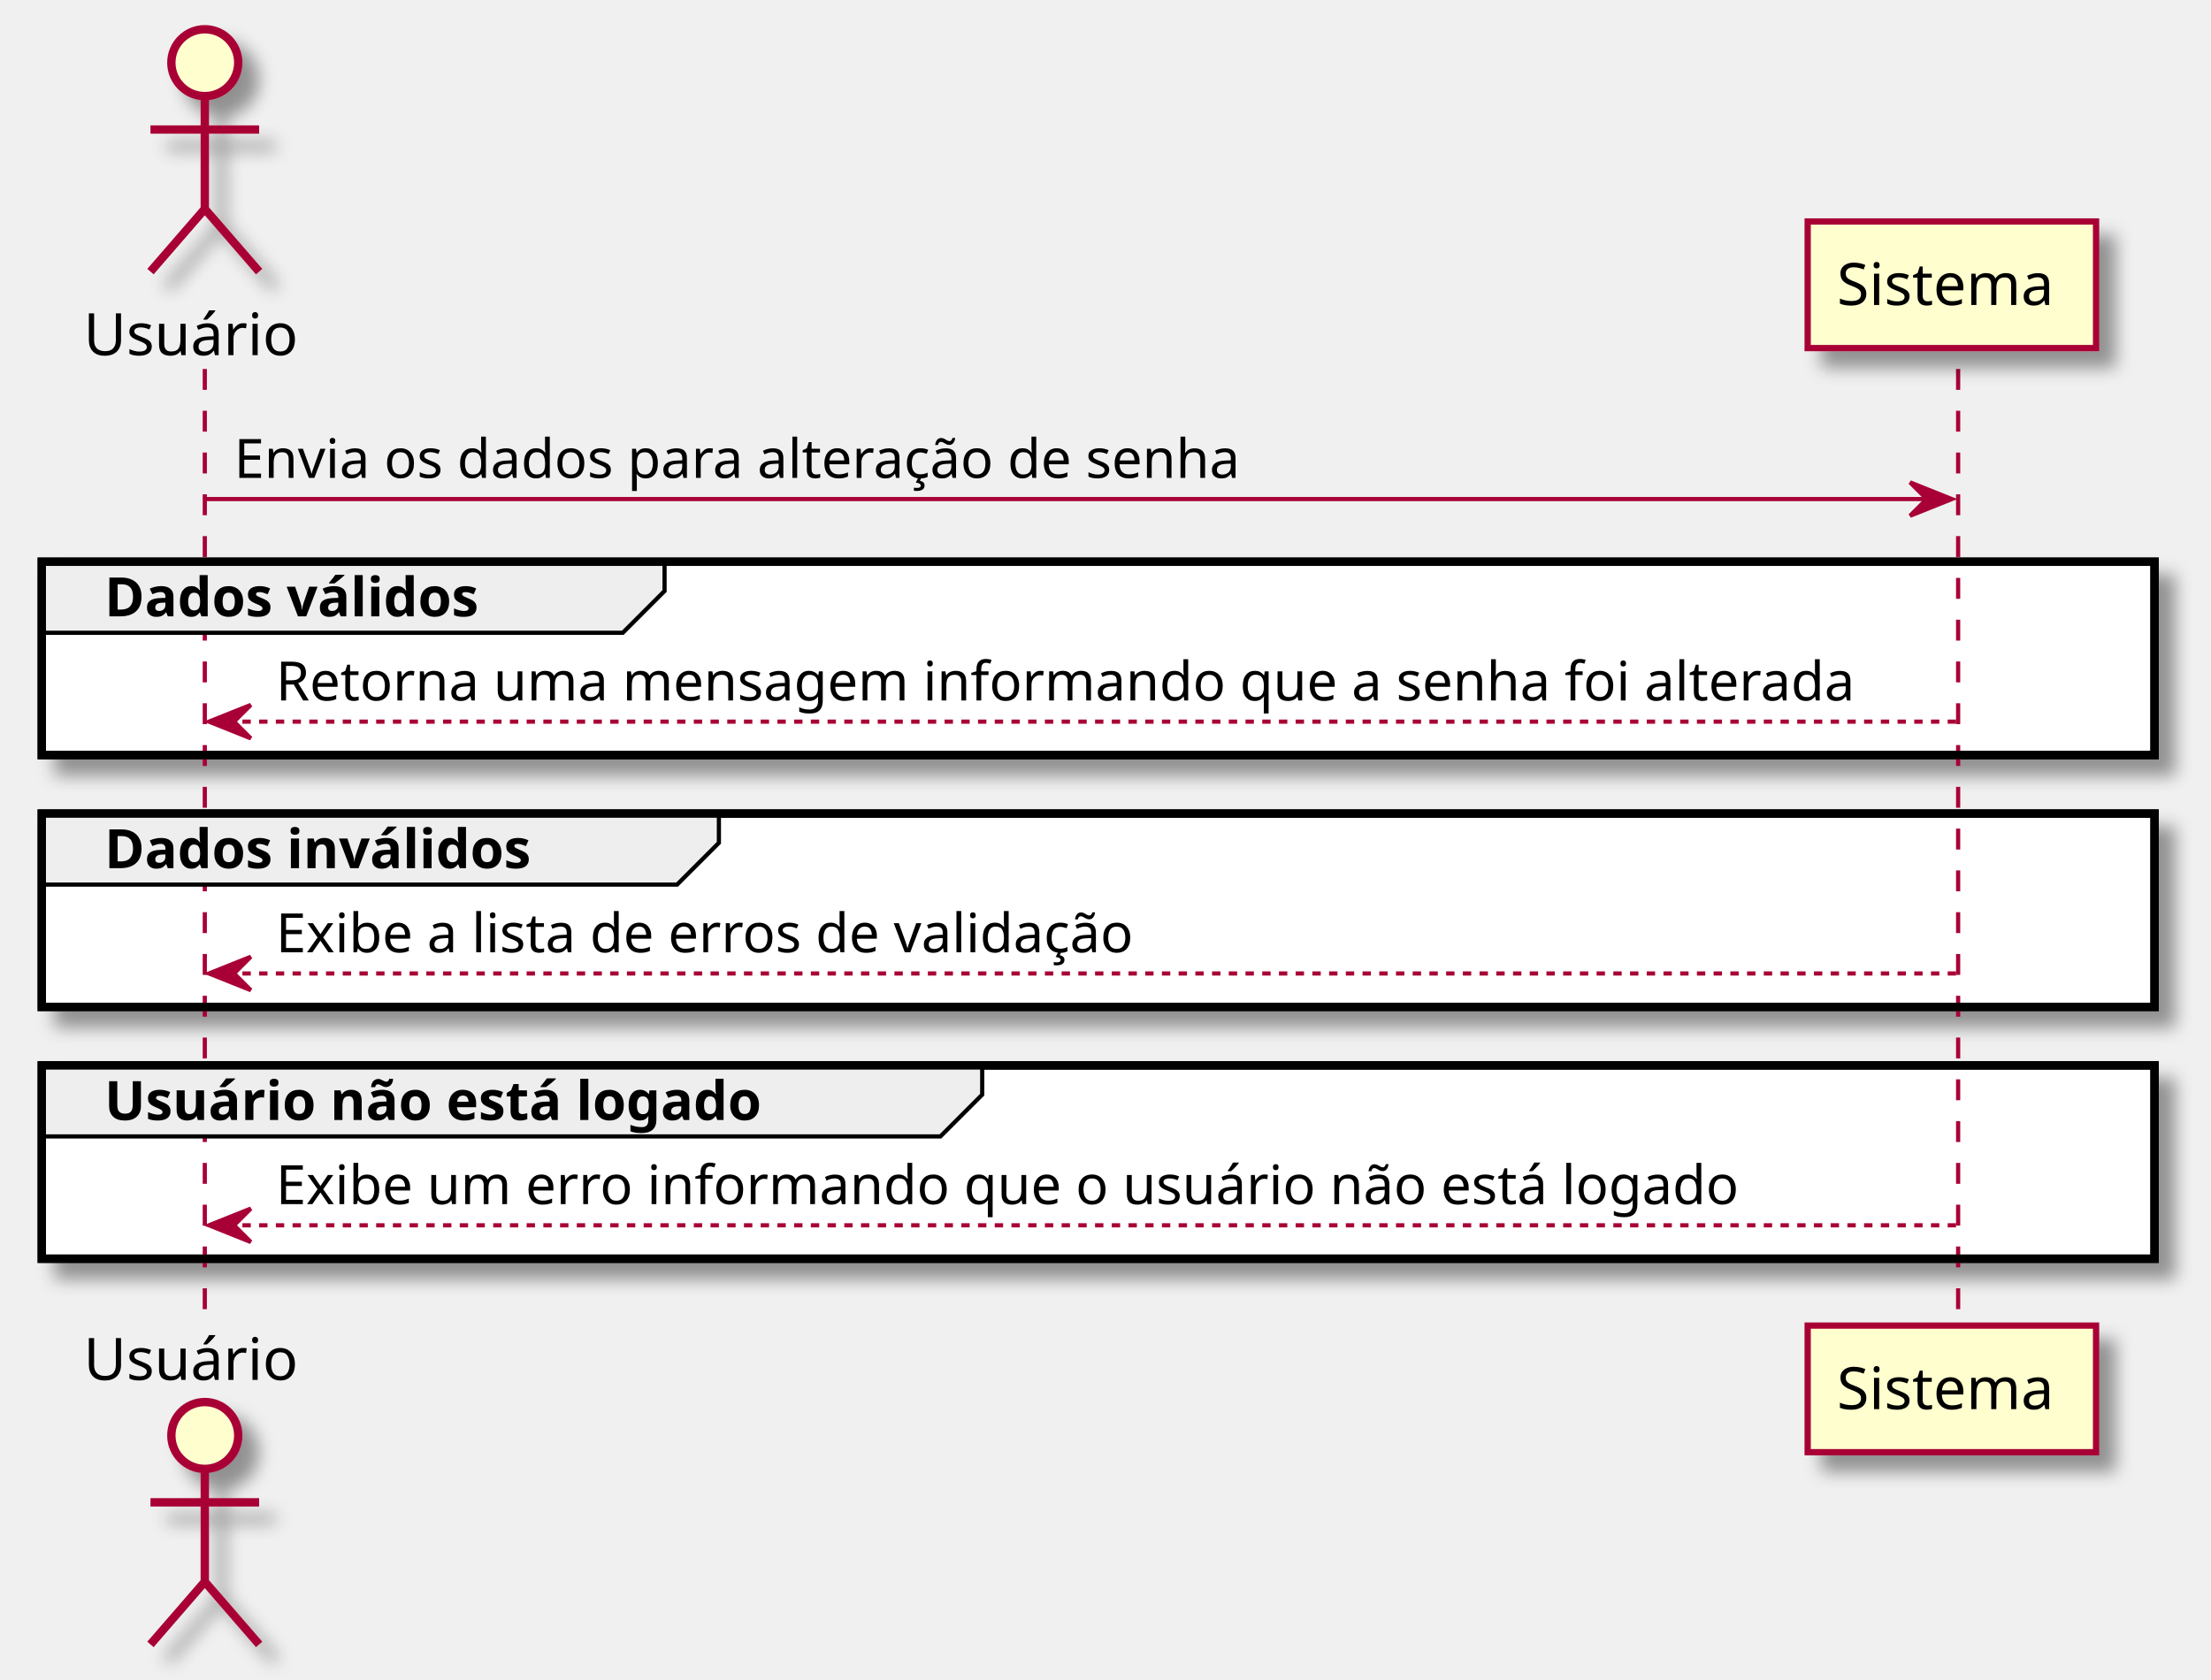
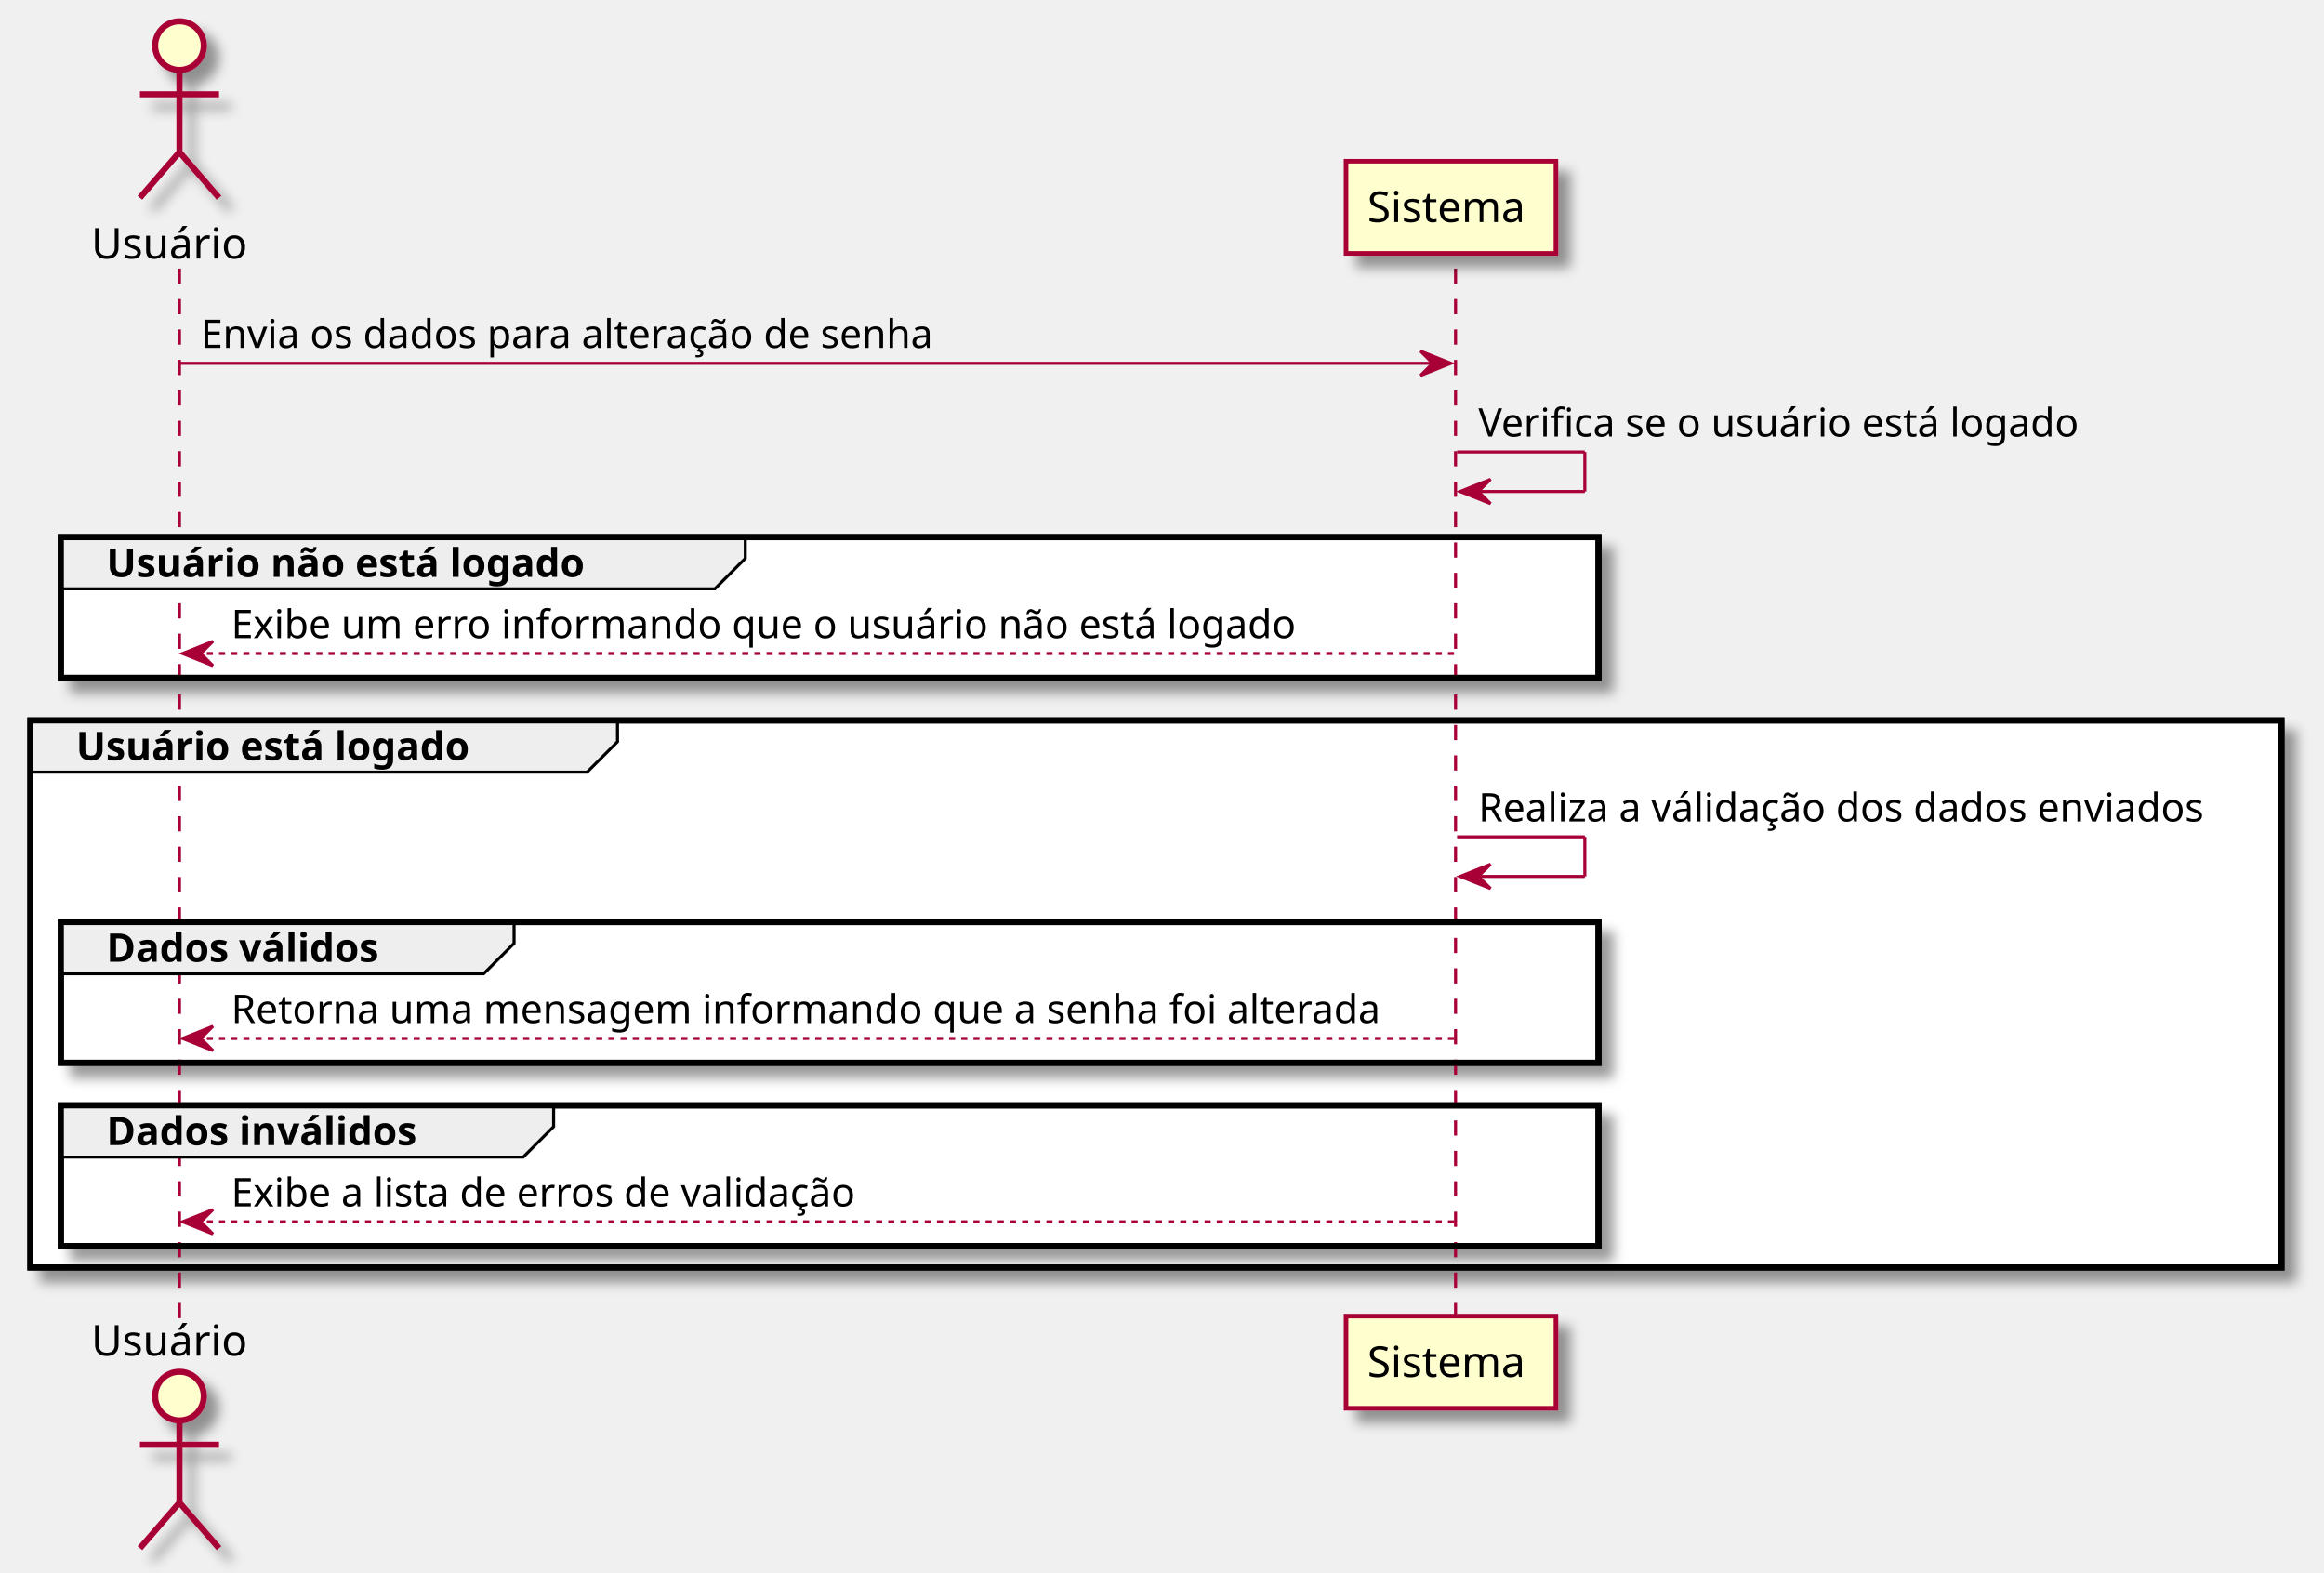
- <svg xmlns="http://www.w3.org/2000/svg" contentScriptType="application/ecmascript" contentStyleType="text/css" height="402px" preserveAspectRatio="none" style="width:529px;height:402px;background:#FFFFFF;" version="1.1" viewBox="0 0 529 402" width="529px" zoomAndPan="magnify">
+ <svg xmlns="http://www.w3.org/2000/svg" contentScriptType="application/ecmascript" contentStyleType="text/css" height="517px" preserveAspectRatio="none" style="width:764px;height:517px;background:#FFFFFF;" version="1.1" viewBox="0 0 764 517" width="764px" zoomAndPan="magnify">
  <defs>
-     <filter height="300%" id="fpdsxltoif56h" width="300%" x="-1" y="-1">
+     <filter height="300%" id="fdj8mavzf0ehe" width="300%" x="-1" y="-1">
      <feGaussianBlur result="blurOut" stdDeviation="2.0" />
      <feColorMatrix in="blurOut" result="blurOut2" type="matrix" values="0 0 0 0 0 0 0 0 0 0 0 0 0 0 0 0 0 0 .4 0" />
      <feOffset dx="4.0" dy="4.0" in="blurOut2" result="blurOut3" />
      <feBlend in="SourceGraphic" in2="blurOut3" mode="normal" />
    </filter>
  </defs>
  <g>
-     <rect fill="#FFFFFF" filter="url(#fpdsxltoif56h)" height="46.266" style="stroke:#000000;stroke-width:2.0;" width="505.5" x="10" y="134.43" />
-     <rect fill="#FFFFFF" filter="url(#fpdsxltoif56h)" height="46.266" style="stroke:#000000;stroke-width:2.0;" width="505.5" x="10" y="194.695" />
-     <rect fill="#FFFFFF" filter="url(#fpdsxltoif56h)" height="46.266" style="stroke:#000000;stroke-width:2.0;" width="505.5" x="10" y="254.961" />
-     <line style="stroke:#A80036;stroke-width:1.0;stroke-dasharray:5.0,5.0;" x1="49" x2="49" y1="88.297" y2="318.227" />
-     <line style="stroke:#A80036;stroke-width:1.0;stroke-dasharray:5.0,5.0;" x1="468.5" x2="468.5" y1="88.297" y2="318.227" />
-     <text fill="#000000" font-family="sans-serif" font-size="14" lengthAdjust="spacing" textLength="52" x="20" y="84.995">Usuário</text>
-     <ellipse cx="49" cy="15" fill="#FEFECE" filter="url(#fpdsxltoif56h)" rx="8" ry="8" style="stroke:#A80036;stroke-width:2.0;" />
-     <path d="M49,23 L49,50 M36,31 L62,31 M49,50 L36,65 M49,50 L62,65 " fill="none" filter="url(#fpdsxltoif56h)" style="stroke:#A80036;stroke-width:2.0;" />
-     <text fill="#000000" font-family="sans-serif" font-size="14" lengthAdjust="spacing" textLength="52" x="20" y="330.222">Usuário</text>
-     <ellipse cx="49" cy="343.523" fill="#FEFECE" filter="url(#fpdsxltoif56h)" rx="8" ry="8" style="stroke:#A80036;stroke-width:2.0;" />
-     <path d="M49,351.523 L49,378.523 M36,359.523 L62,359.523 M49,378.523 L36,393.523 M49,378.523 L62,393.523 " fill="none" filter="url(#fpdsxltoif56h)" style="stroke:#A80036;stroke-width:2.0;" />
-     <rect fill="#FEFECE" filter="url(#fpdsxltoif56h)" height="30.297" style="stroke:#A80036;stroke-width:1.5;" width="69" x="432.5" y="53" />
-     <text fill="#000000" font-family="sans-serif" font-size="14" lengthAdjust="spacing" textLength="55" x="439.5" y="72.995">Sistema</text>
-     <rect fill="#FEFECE" filter="url(#fpdsxltoif56h)" height="30.297" style="stroke:#A80036;stroke-width:1.5;" width="69" x="432.5" y="317.227" />
-     <text fill="#000000" font-family="sans-serif" font-size="14" lengthAdjust="spacing" textLength="55" x="439.5" y="337.222">Sistema</text>
-     <polygon fill="#A80036" points="457,115.43,467,119.43,457,123.43,461,119.43" style="stroke:#A80036;stroke-width:1.0;" />
-     <line style="stroke:#A80036;stroke-width:1.0;" x1="49" x2="463" y1="119.43" y2="119.43" />
-     <text fill="#000000" font-family="sans-serif" font-size="13" lengthAdjust="spacing" textLength="256" x="56" y="114.364">Envia os dados para alteração de senha</text>
-     <path d="M10,134.43 L159,134.43 L159,141.43 L149,151.43 L10,151.43 L10,134.43 " fill="#EEEEEE" style="stroke:#000000;stroke-width:1.0;" />
-     <rect fill="none" height="46.266" style="stroke:#000000;stroke-width:2.0;" width="505.5" x="10" y="134.43" />
-     <text fill="#000000" font-family="sans-serif" font-size="13" font-weight="bold" lengthAdjust="spacing" textLength="104" x="25" y="147.497">Dados válidos</text>
-     <polygon fill="#A80036" points="60,168.695,50,172.695,60,176.695,56,172.695" style="stroke:#A80036;stroke-width:1.0;" />
-     <line style="stroke:#A80036;stroke-width:1.0;stroke-dasharray:2.0,2.0;" x1="54" x2="468" y1="172.695" y2="172.695" />
-     <text fill="#000000" font-family="sans-serif" font-size="13" lengthAdjust="spacing" textLength="396" x="66" y="167.629">Retorna uma mensagem informando que a senha foi alterada</text>
-     <path d="M10,194.695 L172,194.695 L172,201.695 L162,211.695 L10,211.695 L10,194.695 " fill="#EEEEEE" style="stroke:#000000;stroke-width:1.0;" />
-     <rect fill="none" height="46.266" style="stroke:#000000;stroke-width:2.0;" width="505.5" x="10" y="194.695" />
-     <text fill="#000000" font-family="sans-serif" font-size="13" font-weight="bold" lengthAdjust="spacing" textLength="117" x="25" y="207.762">Dados inválidos</text>
-     <polygon fill="#A80036" points="60,228.961,50,232.961,60,236.961,56,232.961" style="stroke:#A80036;stroke-width:1.0;" />
-     <line style="stroke:#A80036;stroke-width:1.0;stroke-dasharray:2.0,2.0;" x1="54" x2="468" y1="232.961" y2="232.961" />
-     <text fill="#000000" font-family="sans-serif" font-size="13" lengthAdjust="spacing" textLength="217" x="66" y="227.895">Exibe a lista de erros de validação</text>
-     <path d="M10,254.961 L235,254.961 L235,261.961 L225,271.961 L10,271.961 L10,254.961 " fill="#EEEEEE" style="stroke:#000000;stroke-width:1.0;" />
-     <rect fill="none" height="46.266" style="stroke:#000000;stroke-width:2.0;" width="505.5" x="10" y="254.961" />
-     <text fill="#000000" font-family="sans-serif" font-size="13" font-weight="bold" lengthAdjust="spacing" textLength="180" x="25" y="268.028">Usuário não está logado</text>
-     <polygon fill="#A80036" points="60,289.227,50,293.227,60,297.227,56,293.227" style="stroke:#A80036;stroke-width:1.0;" />
-     <line style="stroke:#A80036;stroke-width:1.0;stroke-dasharray:2.0,2.0;" x1="54" x2="468" y1="293.227" y2="293.227" />
-     <text fill="#000000" font-family="sans-serif" font-size="13" lengthAdjust="spacing" textLength="364" x="66" y="288.161">Exibe um erro informando que o usuário não está logado</text>
+     <rect fill="#FFFFFF" filter="url(#fdj8mavzf0ehe)" height="46.266" style="stroke:#000000;stroke-width:2.0;" width="505.5" x="20" y="176.562" />
+     <rect fill="#FFFFFF" filter="url(#fdj8mavzf0ehe)" height="179.797" style="stroke:#000000;stroke-width:2.0;" width="740" x="10" y="236.828" />
+     <rect fill="#FFFFFF" filter="url(#fdj8mavzf0ehe)" height="46.266" style="stroke:#000000;stroke-width:2.0;" width="505.5" x="20" y="303.094" />
+     <rect fill="#FFFFFF" filter="url(#fdj8mavzf0ehe)" height="46.266" style="stroke:#000000;stroke-width:2.0;" width="505.5" x="20" y="363.359" />
+     <line style="stroke:#A80036;stroke-width:1.0;stroke-dasharray:5.0,5.0;" x1="59" x2="59" y1="88.297" y2="433.625" />
+     <line style="stroke:#A80036;stroke-width:1.0;stroke-dasharray:5.0,5.0;" x1="478.5" x2="478.5" y1="88.297" y2="433.625" />
+     <text fill="#000000" font-family="sans-serif" font-size="14" lengthAdjust="spacing" textLength="52" x="30" y="84.995">Usuário</text>
+     <ellipse cx="59" cy="15" fill="#FEFECE" filter="url(#fdj8mavzf0ehe)" rx="8" ry="8" style="stroke:#A80036;stroke-width:2.0;" />
+     <path d="M59,23 L59,50 M46,31 L72,31 M59,50 L46,65 M59,50 L72,65 " fill="none" filter="url(#fdj8mavzf0ehe)" style="stroke:#A80036;stroke-width:2.0;" />
+     <text fill="#000000" font-family="sans-serif" font-size="14" lengthAdjust="spacing" textLength="52" x="30" y="445.62">Usuário</text>
+     <ellipse cx="59" cy="458.922" fill="#FEFECE" filter="url(#fdj8mavzf0ehe)" rx="8" ry="8" style="stroke:#A80036;stroke-width:2.0;" />
+     <path d="M59,466.922 L59,493.922 M46,474.922 L72,474.922 M59,493.922 L46,508.922 M59,493.922 L72,508.922 " fill="none" filter="url(#fdj8mavzf0ehe)" style="stroke:#A80036;stroke-width:2.0;" />
+     <rect fill="#FEFECE" filter="url(#fdj8mavzf0ehe)" height="30.297" style="stroke:#A80036;stroke-width:1.5;" width="69" x="442.5" y="53" />
+     <text fill="#000000" font-family="sans-serif" font-size="14" lengthAdjust="spacing" textLength="55" x="449.5" y="72.995">Sistema</text>
+     <rect fill="#FEFECE" filter="url(#fdj8mavzf0ehe)" height="30.297" style="stroke:#A80036;stroke-width:1.5;" width="69" x="442.5" y="432.625" />
+     <text fill="#000000" font-family="sans-serif" font-size="14" lengthAdjust="spacing" textLength="55" x="449.5" y="452.62">Sistema</text>
+     <polygon fill="#A80036" points="467,115.43,477,119.43,467,123.43,471,119.43" style="stroke:#A80036;stroke-width:1.0;" />
+     <line style="stroke:#A80036;stroke-width:1.0;" x1="59" x2="473" y1="119.43" y2="119.43" />
+     <text fill="#000000" font-family="sans-serif" font-size="13" lengthAdjust="spacing" textLength="256" x="66" y="114.364">Envia os dados para alteração de senha</text>
+     <line style="stroke:#A80036;stroke-width:1.0;" x1="479" x2="521" y1="148.562" y2="148.562" />
+     <line style="stroke:#A80036;stroke-width:1.0;" x1="521" x2="521" y1="148.562" y2="161.562" />
+     <line style="stroke:#A80036;stroke-width:1.0;" x1="480" x2="521" y1="161.562" y2="161.562" />
+     <polygon fill="#A80036" points="490,157.562,480,161.562,490,165.562,486,161.562" style="stroke:#A80036;stroke-width:1.0;" />
+     <text fill="#000000" font-family="sans-serif" font-size="13" lengthAdjust="spacing" textLength="208" x="486" y="143.497">Verifica se o usuário está logado</text>
+     <path d="M20,176.562 L245,176.562 L245,183.562 L235,193.562 L20,193.562 L20,176.562 " fill="#EEEEEE" style="stroke:#000000;stroke-width:1.0;" />
+     <rect fill="none" height="46.266" style="stroke:#000000;stroke-width:2.0;" width="505.5" x="20" y="176.562" />
+     <text fill="#000000" font-family="sans-serif" font-size="13" font-weight="bold" lengthAdjust="spacing" textLength="180" x="35" y="189.629">Usuário não está logado</text>
+     <polygon fill="#A80036" points="70,210.828,60,214.828,70,218.828,66,214.828" style="stroke:#A80036;stroke-width:1.0;" />
+     <line style="stroke:#A80036;stroke-width:1.0;stroke-dasharray:2.0,2.0;" x1="64" x2="478" y1="214.828" y2="214.828" />
+     <text fill="#000000" font-family="sans-serif" font-size="13" lengthAdjust="spacing" textLength="364" x="76" y="209.762">Exibe um erro informando que o usuário não está logado</text>
+     <path d="M10,236.828 L203,236.828 L203,243.828 L193,253.828 L10,253.828 L10,236.828 " fill="#EEEEEE" style="stroke:#000000;stroke-width:1.0;" />
+     <rect fill="none" height="179.797" style="stroke:#000000;stroke-width:2.0;" width="740" x="10" y="236.828" />
+     <text fill="#000000" font-family="sans-serif" font-size="13" font-weight="bold" lengthAdjust="spacing" textLength="148" x="25" y="249.895">Usuário está logado</text>
+     <line style="stroke:#A80036;stroke-width:1.0;" x1="479" x2="521" y1="275.094" y2="275.094" />
+     <line style="stroke:#A80036;stroke-width:1.0;" x1="521" x2="521" y1="275.094" y2="288.094" />
+     <line style="stroke:#A80036;stroke-width:1.0;" x1="480" x2="521" y1="288.094" y2="288.094" />
+     <polygon fill="#A80036" points="490,284.094,480,288.094,490,292.094,486,288.094" style="stroke:#A80036;stroke-width:1.0;" />
+     <text fill="#000000" font-family="sans-serif" font-size="13" lengthAdjust="spacing" textLength="252" x="486" y="270.028">Realiza a válidação dos dados enviados</text>
+     <path d="M20,303.094 L169,303.094 L169,310.094 L159,320.094 L20,320.094 L20,303.094 " fill="#EEEEEE" style="stroke:#000000;stroke-width:1.0;" />
+     <rect fill="none" height="46.266" style="stroke:#000000;stroke-width:2.0;" width="505.5" x="20" y="303.094" />
+     <text fill="#000000" font-family="sans-serif" font-size="13" font-weight="bold" lengthAdjust="spacing" textLength="104" x="35" y="316.161">Dados válidos</text>
+     <polygon fill="#A80036" points="70,337.359,60,341.359,70,345.359,66,341.359" style="stroke:#A80036;stroke-width:1.0;" />
+     <line style="stroke:#A80036;stroke-width:1.0;stroke-dasharray:2.0,2.0;" x1="64" x2="478" y1="341.359" y2="341.359" />
+     <text fill="#000000" font-family="sans-serif" font-size="13" lengthAdjust="spacing" textLength="396" x="76" y="336.293">Retorna uma mensagem informando que a senha foi alterada</text>
+     <path d="M20,363.359 L182,363.359 L182,370.359 L172,380.359 L20,380.359 L20,363.359 " fill="#EEEEEE" style="stroke:#000000;stroke-width:1.0;" />
+     <rect fill="none" height="46.266" style="stroke:#000000;stroke-width:2.0;" width="505.5" x="20" y="363.359" />
+     <text fill="#000000" font-family="sans-serif" font-size="13" font-weight="bold" lengthAdjust="spacing" textLength="117" x="35" y="376.426">Dados inválidos</text>
+     <polygon fill="#A80036" points="70,397.625,60,401.625,70,405.625,66,401.625" style="stroke:#A80036;stroke-width:1.0;" />
+     <line style="stroke:#A80036;stroke-width:1.0;stroke-dasharray:2.0,2.0;" x1="64" x2="478" y1="401.625" y2="401.625" />
+     <text fill="#000000" font-family="sans-serif" font-size="13" lengthAdjust="spacing" textLength="217" x="76" y="396.559">Exibe a lista de erros de validação</text>
  </g>
</svg>
